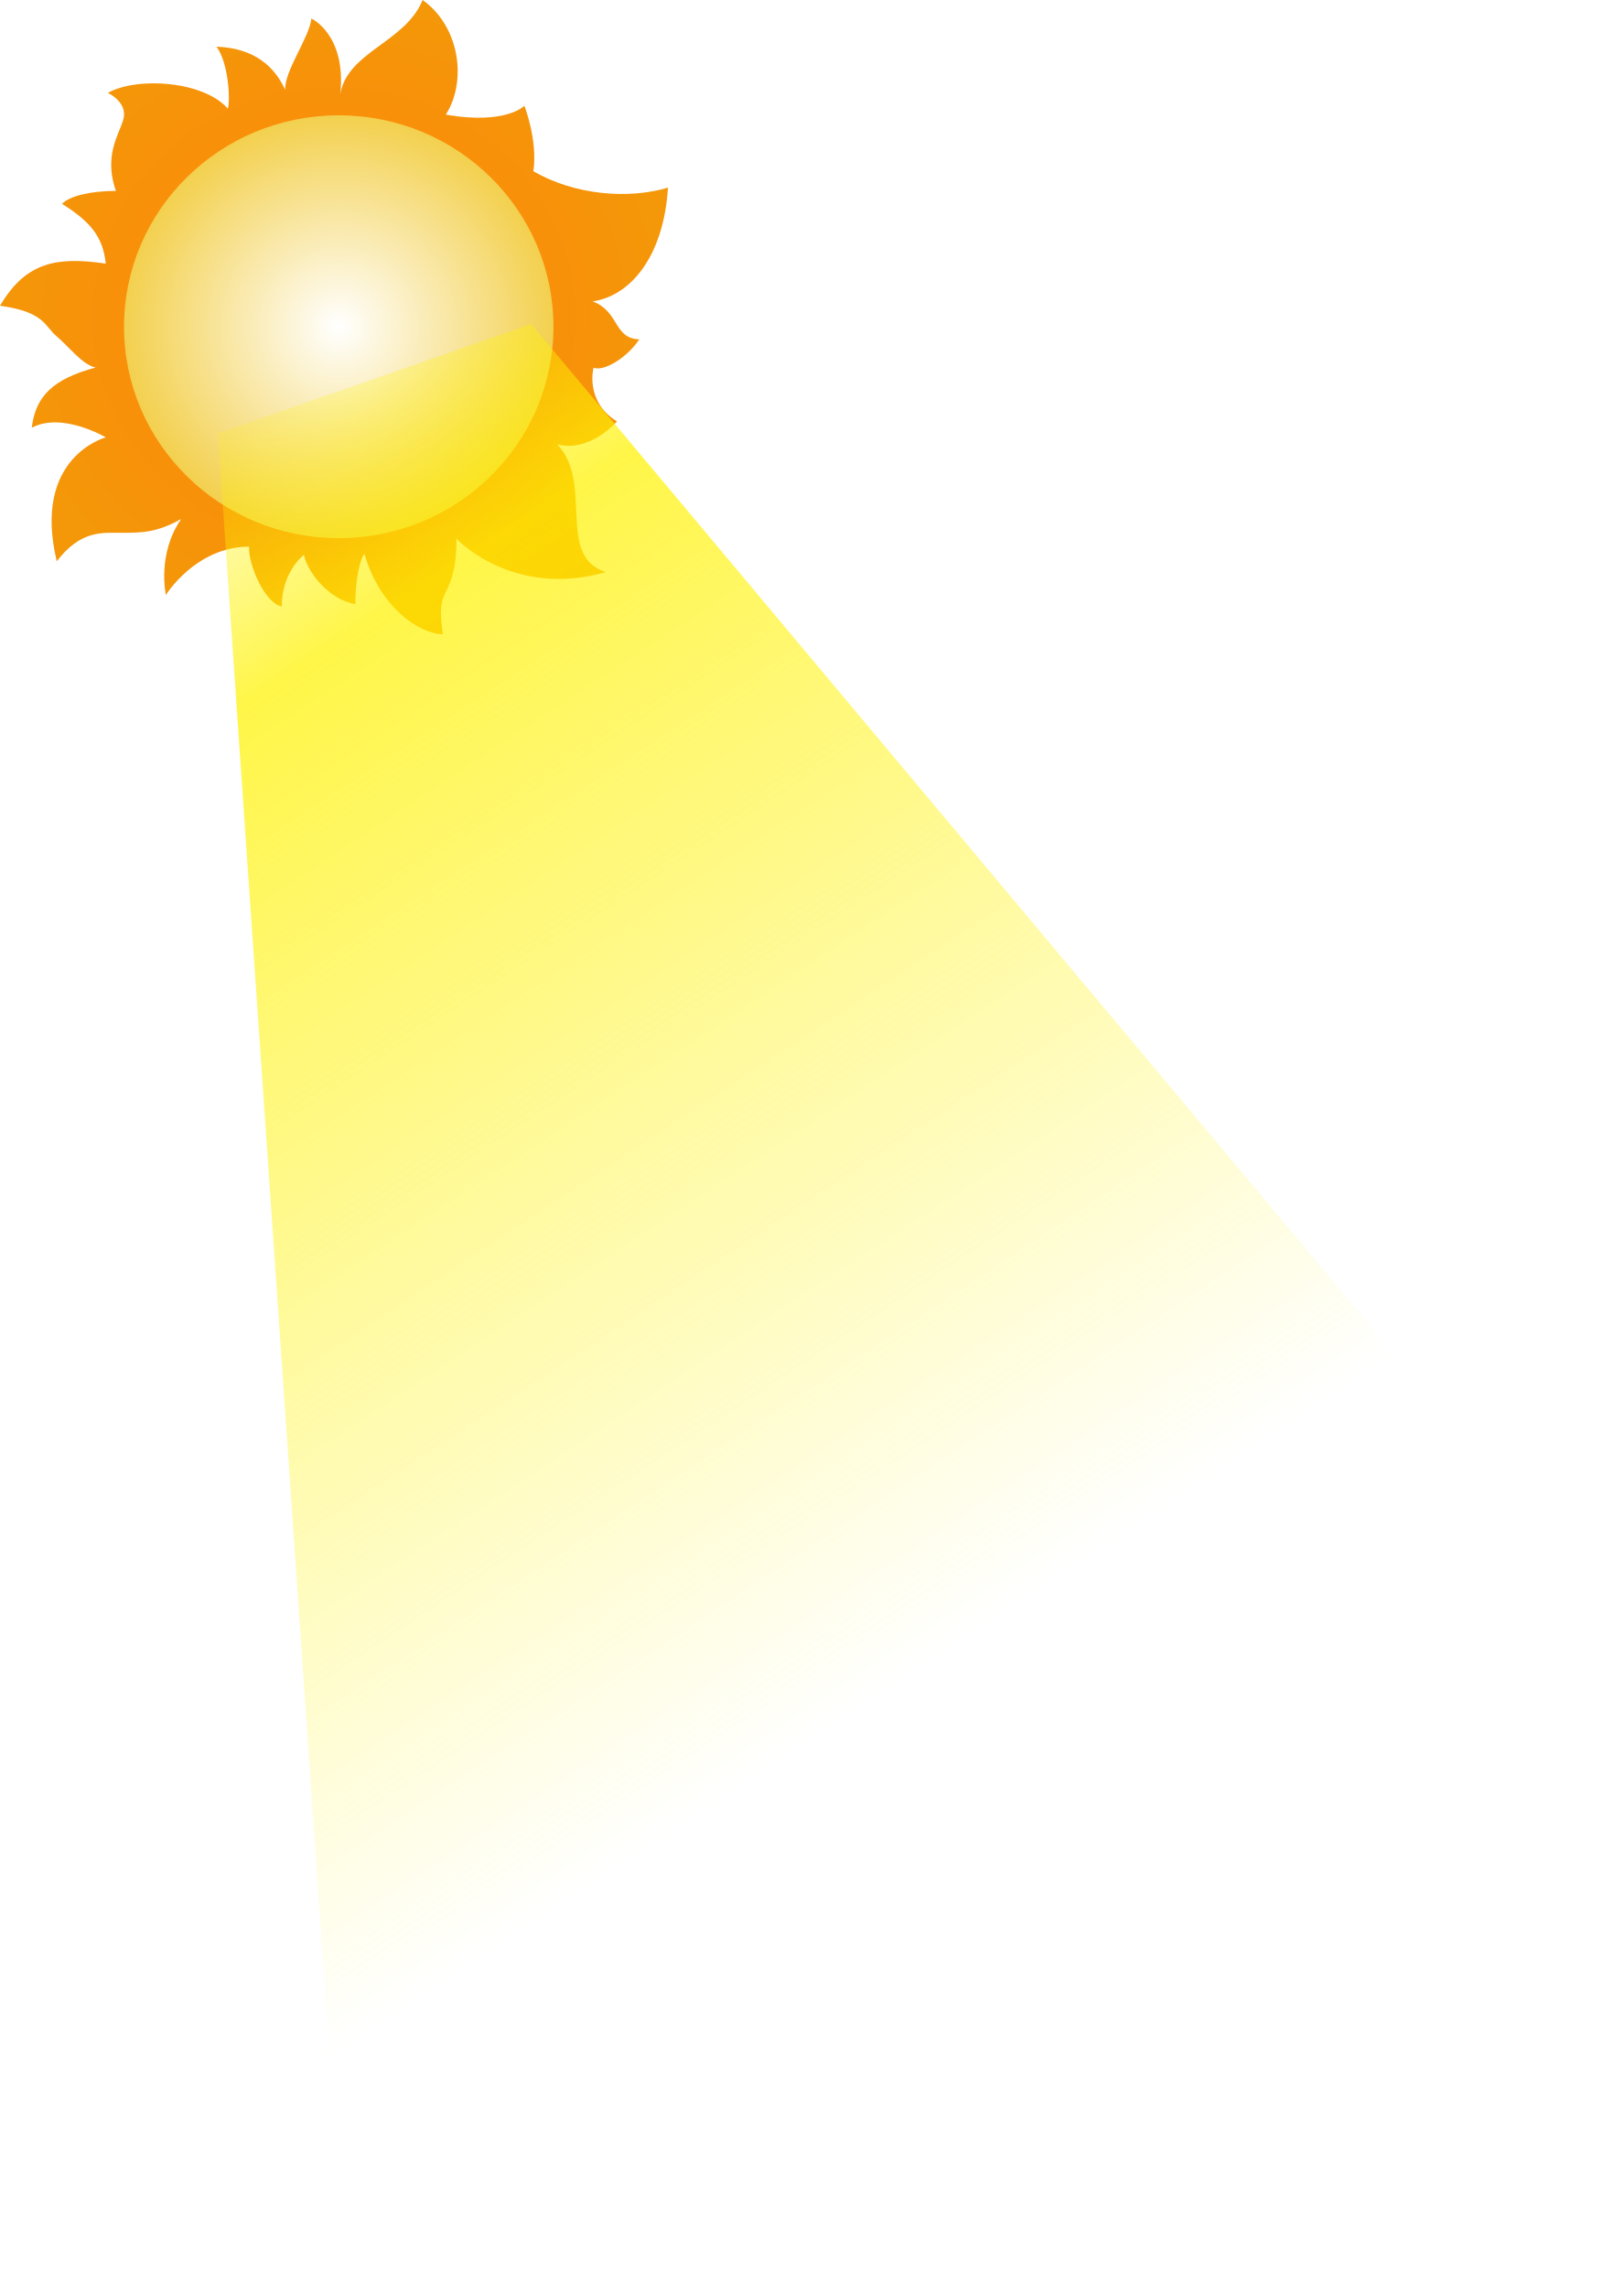
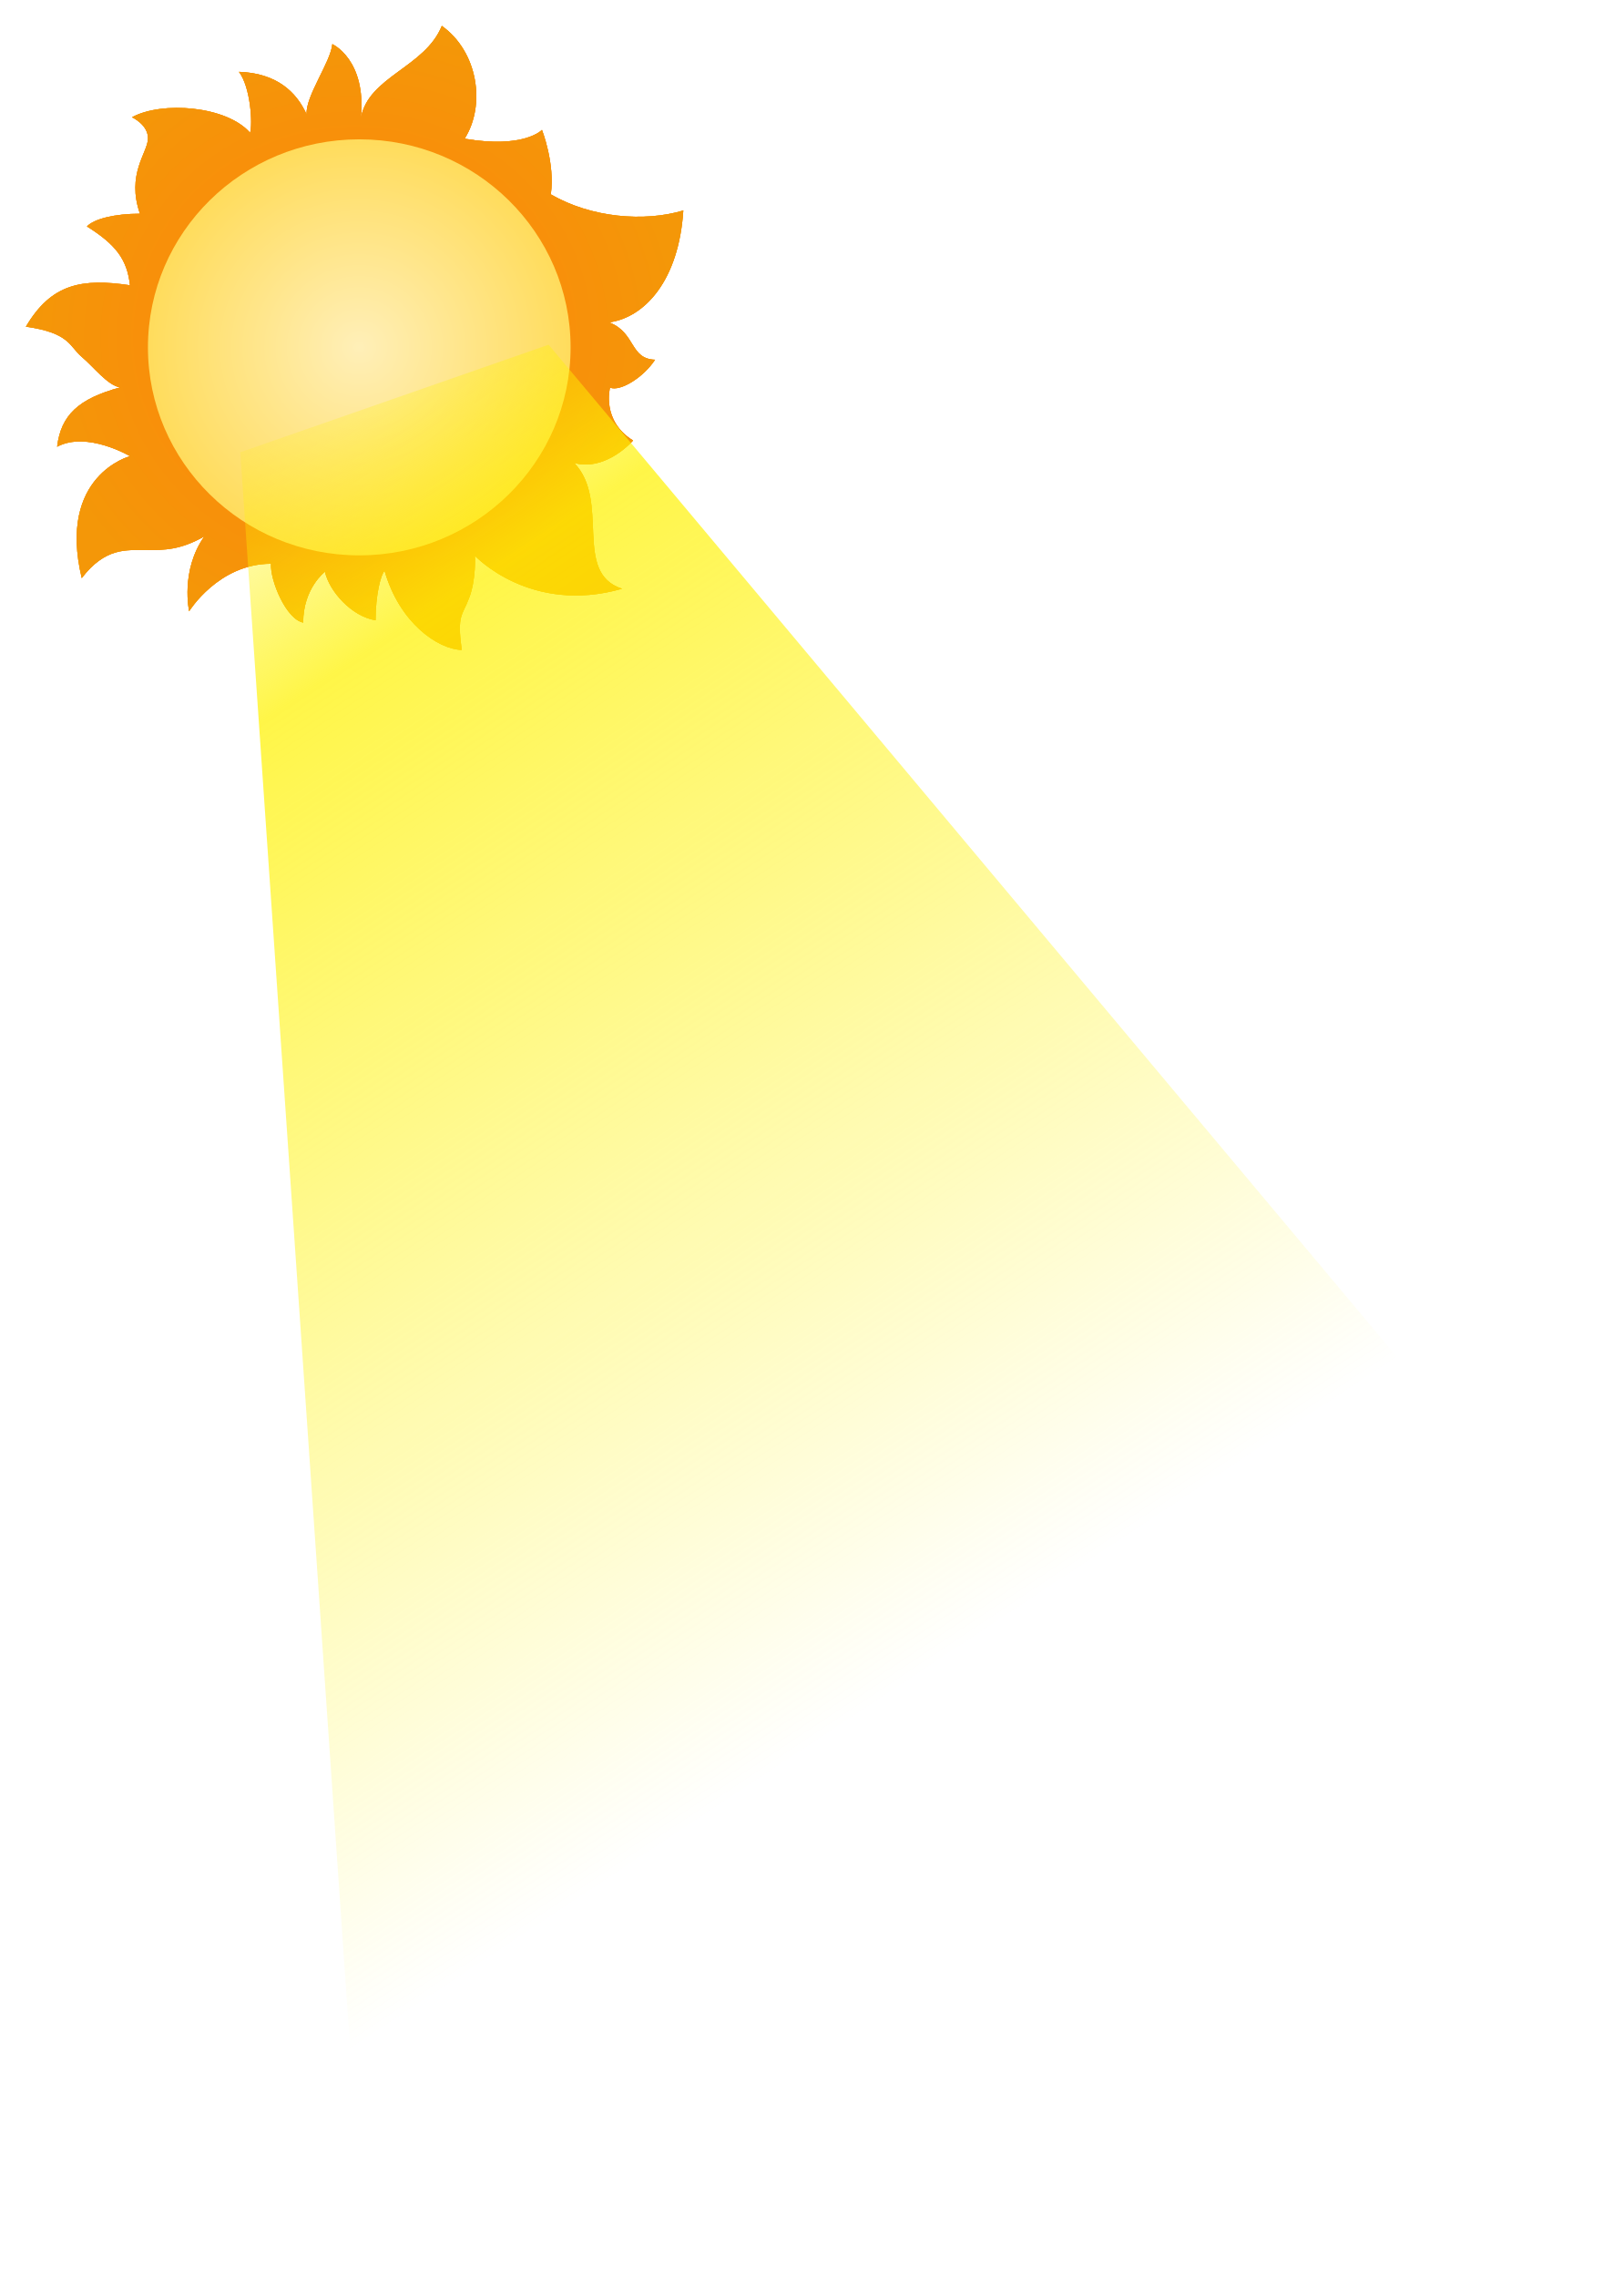
- <svg xmlns="http://www.w3.org/2000/svg" width="247" height="348" viewBox="0 0 247 348" fill="none">
-   <path d="M16.387 14.12C16.387 14.12 18.95 15.281 18.874 17.467C18.798 19.653 15.51 22.925 17.631 29.036C13.755 29.036 10.536 29.834 9.437 31.002C13.824 33.766 15.655 36.027 16.09 40.097C8.705 39.004 3.945 39.808 0 46.504C6.805 47.452 6.729 49.563 8.629 51.164C10.529 52.766 12.58 55.529 14.556 55.894C8.118 57.64 5.416 60.19 4.829 65.064C9.437 62.589 16.097 66.521 16.097 66.521C16.097 66.521 4.829 69.47 8.636 85.37C12.29 80.599 15.586 81.039 18.508 81.039C21.43 81.039 23.848 81.039 27.579 78.929C23.848 84.243 25.237 90.498 25.237 90.498C25.237 90.498 29.769 83.15 37.893 83.15C37.748 85.769 40.235 91.736 42.867 92.244C42.867 86.93 46.232 84.387 46.232 84.387C46.888 87.37 50.329 91.302 54.059 91.887C54.059 87.955 54.861 84.827 55.448 84.243C57.79 92.395 63.786 96.396 67.372 96.472C66.64 90.938 67.448 91.302 68.54 88.395C69.631 85.487 69.417 81.919 69.417 81.919C69.417 81.919 77.977 91.089 92.167 87.013C84.484 84.538 90.412 73.478 84.781 67.58C89.756 68.893 93.866 64.095 93.866 64.095C88.927 61.056 90.301 55.928 90.301 55.928C91.932 56.567 95.504 54.306 97.265 51.611C93.314 51.48 94.302 47.418 90.17 45.837C95.718 45.067 100.947 39.293 101.631 28.535C95.6 30.349 87.407 29.669 81.148 26.046C81.832 21.289 79.78 16.079 79.78 16.079C79.78 16.079 77.051 19.021 67.828 17.44C71.13 12.229 69.88 3.966 64.298 0C61.679 6.455 52.919 7.816 51.779 14.271C52.691 5.211 47.372 2.818 47.372 2.818C47.123 5.596 43.234 10.813 43.392 13.666C41.797 10.16 38.722 7.3 32.94 7.101C34.743 9.507 35.075 15.178 34.66 16.526C31.054 12.367 21.016 11.583 16.387 14.133V14.12Z" fill="url(#paint0_radial_489_53577)" />
-   <path d="M51.538 81.854C69.579 81.854 84.205 67.456 84.205 49.696C84.205 31.936 69.579 17.539 51.538 17.539C33.496 17.539 18.87 31.936 18.87 49.696C18.87 67.456 33.496 81.854 51.538 81.854Z" fill="url(#paint1_radial_489_53577)" />
-   <path d="M51.142 327.443L33.142 65.916L80.807 49.289L227.128 223.876L51.142 327.443Z" fill="url(#paint2_linear_489_53577)" />
+ <svg xmlns="http://www.w3.org/2000/svg" width="251" height="352" viewBox="0 0 251 352" fill="none">
+   <g filter="url(#filter0_d_489_53577)">
+     <path d="M20.387 18.119C20.387 18.119 22.95 19.281 22.874 21.467C22.798 23.653 19.51 26.925 21.631 33.036C17.755 33.036 14.536 33.834 13.437 35.002C17.824 37.766 19.655 40.027 20.09 44.097C12.705 43.004 7.945 43.808 4 50.504C10.805 51.452 10.729 53.563 12.629 55.164C14.529 56.766 16.58 59.529 18.556 59.894C12.117 61.64 9.416 64.19 8.829 69.064C13.437 66.589 20.097 70.521 20.097 70.521C20.097 70.521 8.829 73.47 12.636 89.37C16.29 84.599 19.586 85.039 22.508 85.039C25.43 85.039 27.848 85.039 31.579 82.929C27.848 88.243 29.237 94.498 29.237 94.498C29.237 94.498 33.769 87.15 41.893 87.15C41.748 89.769 44.235 95.736 46.867 96.244C46.867 90.93 50.232 88.387 50.232 88.387C50.888 91.37 54.329 95.302 58.059 95.887C58.059 91.955 58.861 88.827 59.448 88.243C61.79 96.395 67.787 100.396 71.372 100.472C70.64 94.938 71.448 95.302 72.54 92.395C73.631 89.487 73.417 85.919 73.417 85.919C73.417 85.919 81.977 95.089 96.167 91.013C88.484 88.538 94.412 77.478 88.781 71.58C93.756 72.893 97.866 68.095 97.866 68.095C92.927 65.056 94.301 59.928 94.301 59.928C95.932 60.567 99.504 58.306 101.265 55.611C97.314 55.48 98.302 51.418 94.17 49.837C99.718 49.067 104.947 43.293 105.631 32.535C99.6 34.349 91.407 33.669 85.148 30.046C85.832 25.289 83.78 20.079 83.78 20.079C83.78 20.079 81.051 23.021 71.828 21.44C75.13 16.229 73.88 7.966 68.298 4C65.679 10.455 56.919 11.816 55.779 18.271C56.691 9.211 51.372 6.818 51.372 6.818C51.123 9.596 47.234 14.813 47.392 17.666C45.797 14.16 42.722 11.3 36.94 11.101C38.743 13.507 39.075 19.178 38.66 20.526C35.054 16.367 25.016 15.583 20.387 18.133V18.119Z" fill="url(#paint0_radial_489_53577)" />
+     <path d="M55.538 85.854C73.579 85.854 88.205 71.456 88.205 53.696C88.205 35.936 73.579 21.539 55.538 21.539C37.496 21.539 22.87 35.936 22.87 53.696C22.87 71.456 37.496 85.854 55.538 85.854Z" fill="url(#paint1_radial_489_53577)" />
+   </g>
+   <g filter="url(#filter1_d_489_53577)">
+     <path d="M20.387 18.119C20.387 18.119 22.95 19.281 22.874 21.467C22.798 23.653 19.51 26.925 21.631 33.036C17.755 33.036 14.536 33.834 13.437 35.002C17.824 37.766 19.655 40.027 20.09 44.097C12.705 43.004 7.945 43.808 4 50.504C10.805 51.452 10.729 53.563 12.629 55.164C14.529 56.766 16.58 59.529 18.556 59.894C12.117 61.64 9.416 64.19 8.829 69.064C13.437 66.589 20.097 70.521 20.097 70.521C20.097 70.521 8.829 73.47 12.636 89.37C16.29 84.599 19.586 85.039 22.508 85.039C25.43 85.039 27.848 85.039 31.579 82.929C27.848 88.243 29.237 94.498 29.237 94.498C29.237 94.498 33.769 87.15 41.893 87.15C41.748 89.769 44.235 95.736 46.867 96.244C46.867 90.93 50.232 88.387 50.232 88.387C50.888 91.37 54.329 95.302 58.059 95.887C58.059 91.955 58.861 88.827 59.448 88.243C61.79 96.395 67.787 100.396 71.372 100.472C70.64 94.938 71.448 95.302 72.54 92.395C73.631 89.487 73.417 85.919 73.417 85.919C73.417 85.919 81.977 95.089 96.167 91.013C88.484 88.538 94.412 77.478 88.781 71.58C93.756 72.893 97.866 68.095 97.866 68.095C92.927 65.056 94.301 59.928 94.301 59.928C95.932 60.567 99.504 58.306 101.265 55.611C97.314 55.48 98.302 51.418 94.17 49.837C99.718 49.067 104.947 43.293 105.631 32.535C99.6 34.349 91.407 33.669 85.148 30.046C85.832 25.289 83.78 20.079 83.78 20.079C83.78 20.079 81.051 23.021 71.828 21.44C75.13 16.229 73.88 7.966 68.298 4C65.679 10.455 56.919 11.816 55.779 18.271C56.691 9.211 51.372 6.818 51.372 6.818C51.123 9.596 47.234 14.813 47.392 17.666C45.797 14.16 42.722 11.3 36.94 11.101C38.743 13.507 39.075 19.178 38.66 20.526C35.054 16.367 25.016 15.583 20.387 18.133V18.119Z" fill="url(#paint2_radial_489_53577)" />
+     <path d="M55.538 85.854C73.579 85.854 88.205 71.456 88.205 53.696C88.205 35.936 73.579 21.539 55.538 21.539C37.496 21.539 22.87 35.936 22.87 53.696C22.87 71.456 37.496 85.854 55.538 85.854Z" fill="url(#paint3_radial_489_53577)" />
+   </g>
+   <g filter="url(#filter2_d_489_53577)">
+     <path d="M20.387 18.119C20.387 18.119 22.95 19.281 22.874 21.467C22.798 23.653 19.51 26.925 21.631 33.036C17.755 33.036 14.536 33.834 13.437 35.002C17.824 37.766 19.655 40.027 20.09 44.097C12.705 43.004 7.945 43.808 4 50.504C10.805 51.452 10.729 53.563 12.629 55.164C14.529 56.766 16.58 59.529 18.556 59.894C12.117 61.64 9.416 64.19 8.829 69.064C13.437 66.589 20.097 70.521 20.097 70.521C20.097 70.521 8.829 73.47 12.636 89.37C16.29 84.599 19.586 85.039 22.508 85.039C25.43 85.039 27.848 85.039 31.579 82.929C27.848 88.243 29.237 94.498 29.237 94.498C29.237 94.498 33.769 87.15 41.893 87.15C41.748 89.769 44.235 95.736 46.867 96.244C46.867 90.93 50.232 88.387 50.232 88.387C50.888 91.37 54.329 95.302 58.059 95.887C58.059 91.955 58.861 88.827 59.448 88.243C61.79 96.395 67.787 100.396 71.372 100.472C70.64 94.938 71.448 95.302 72.54 92.395C73.631 89.487 73.417 85.919 73.417 85.919C73.417 85.919 81.977 95.089 96.167 91.013C88.484 88.538 94.412 77.478 88.781 71.58C93.756 72.893 97.866 68.095 97.866 68.095C92.927 65.056 94.301 59.928 94.301 59.928C95.932 60.567 99.504 58.306 101.265 55.611C97.314 55.48 98.302 51.418 94.17 49.837C99.718 49.067 104.947 43.293 105.631 32.535C99.6 34.349 91.407 33.669 85.148 30.046C85.832 25.289 83.78 20.079 83.78 20.079C83.78 20.079 81.051 23.021 71.828 21.44C75.13 16.229 73.88 7.966 68.298 4C65.679 10.455 56.919 11.816 55.779 18.271C56.691 9.211 51.372 6.818 51.372 6.818C51.123 9.596 47.234 14.813 47.392 17.666C45.797 14.16 42.722 11.3 36.94 11.101C38.743 13.507 39.075 19.178 38.66 20.526C35.054 16.367 25.016 15.583 20.387 18.133V18.119Z" fill="url(#paint4_radial_489_53577)" />
+     <path d="M55.538 85.854C73.579 85.854 88.205 71.456 88.205 53.696C88.205 35.936 73.579 21.539 55.538 21.539C37.496 21.539 22.87 35.936 22.87 53.696C22.87 71.456 37.496 85.854 55.538 85.854Z" fill="url(#paint5_radial_489_53577)" />
+   </g>
+   <path d="M55.142 331.443L37.142 69.916L84.807 53.289L231.128 227.876L55.142 331.443Z" fill="url(#paint6_linear_489_53577)" />
  <defs>
-     <radialGradient id="paint0_radial_489_53577" cx="0" cy="0" r="1" gradientUnits="userSpaceOnUse" gradientTransform="translate(50.8157 48.2359) rotate(90) scale(48.2359 50.8157)">
+     <filter id="filter0_d_489_53577" x="0" y="0" width="109.631" height="104.472" filterUnits="userSpaceOnUse" color-interpolation-filters="sRGB">
+       <feFlood flood-opacity="0" result="BackgroundImageFix" />
+       <feColorMatrix in="SourceAlpha" type="matrix" values="0 0 0 0 0 0 0 0 0 0 0 0 0 0 0 0 0 0 127 0" result="hardAlpha" />
+       <feOffset />
+       <feGaussianBlur stdDeviation="2" />
+       <feComposite in2="hardAlpha" operator="out" />
+       <feColorMatrix type="matrix" values="0 0 0 0 1 0 0 0 0 1 0 0 0 0 1 0 0 0 1 0" />
+       <feBlend mode="normal" in2="BackgroundImageFix" result="effect1_dropShadow_489_53577" />
+       <feBlend mode="normal" in="SourceGraphic" in2="effect1_dropShadow_489_53577" result="shape" />
+     </filter>
+     <filter id="filter1_d_489_53577" x="0" y="0" width="109.631" height="104.472" filterUnits="userSpaceOnUse" color-interpolation-filters="sRGB">
+       <feFlood flood-opacity="0" result="BackgroundImageFix" />
+       <feColorMatrix in="SourceAlpha" type="matrix" values="0 0 0 0 0 0 0 0 0 0 0 0 0 0 0 0 0 0 127 0" result="hardAlpha" />
+       <feOffset />
+       <feGaussianBlur stdDeviation="2" />
+       <feComposite in2="hardAlpha" operator="out" />
+       <feColorMatrix type="matrix" values="0 0 0 0 1 0 0 0 0 1 0 0 0 0 1 0 0 0 1 0" />
+       <feBlend mode="normal" in2="BackgroundImageFix" result="effect1_dropShadow_489_53577" />
+       <feBlend mode="normal" in="SourceGraphic" in2="effect1_dropShadow_489_53577" result="shape" />
+     </filter>
+     <filter id="filter2_d_489_53577" x="0" y="0" width="109.631" height="104.472" filterUnits="userSpaceOnUse" color-interpolation-filters="sRGB">
+       <feFlood flood-opacity="0" result="BackgroundImageFix" />
+       <feColorMatrix in="SourceAlpha" type="matrix" values="0 0 0 0 0 0 0 0 0 0 0 0 0 0 0 0 0 0 127 0" result="hardAlpha" />
+       <feOffset />
+       <feGaussianBlur stdDeviation="2" />
+       <feComposite in2="hardAlpha" operator="out" />
+       <feColorMatrix type="matrix" values="0 0 0 0 1 0 0 0 0 1 0 0 0 0 1 0 0 0 1 0" />
+       <feBlend mode="normal" in2="BackgroundImageFix" result="effect1_dropShadow_489_53577" />
+       <feBlend mode="normal" in="SourceGraphic" in2="effect1_dropShadow_489_53577" result="shape" />
+     </filter>
+     <radialGradient id="paint0_radial_489_53577" cx="0" cy="0" r="1" gradientUnits="userSpaceOnUse" gradientTransform="translate(54.8157 52.2359) rotate(90) scale(48.2359 50.8157)">
      <stop stop-color="#FF830E" />
      <stop offset="1" stop-color="#F49708" />
    </radialGradient>
-     <radialGradient id="paint1_radial_489_53577" cx="0" cy="0" r="1" gradientUnits="userSpaceOnUse" gradientTransform="translate(51.5377 49.6963) rotate(90) scale(32.1573 32.6672)">
-       <stop stop-color="white" />
-       <stop offset="1" stop-color="#F3D04E" />
+     <radialGradient id="paint1_radial_489_53577" cx="0" cy="0" r="1" gradientUnits="userSpaceOnUse" gradientTransform="translate(55.5377 53.6963) rotate(90) scale(32.1573 32.6672)">
+       <stop stop-color="#FFEFB8" />
+       <stop offset="1" stop-color="#FFDC5C" />
    </radialGradient>
-     <linearGradient id="paint2_linear_489_53577" x1="66.192" y1="28.766" x2="192.136" y2="219.336" gradientUnits="userSpaceOnUse">
+     <radialGradient id="paint2_radial_489_53577" cx="0" cy="0" r="1" gradientUnits="userSpaceOnUse" gradientTransform="translate(54.8157 52.2359) rotate(90) scale(48.2359 50.8157)">
+       <stop stop-color="#FF830E" />
+       <stop offset="1" stop-color="#F49708" />
+     </radialGradient>
+     <radialGradient id="paint3_radial_489_53577" cx="0" cy="0" r="1" gradientUnits="userSpaceOnUse" gradientTransform="translate(55.5377 53.6963) rotate(90) scale(32.1573 32.6672)">
+       <stop stop-color="#FFEFB8" />
+       <stop offset="1" stop-color="#FFDC5C" />
+     </radialGradient>
+     <radialGradient id="paint4_radial_489_53577" cx="0" cy="0" r="1" gradientUnits="userSpaceOnUse" gradientTransform="translate(54.8157 52.2359) rotate(90) scale(48.2359 50.8157)">
+       <stop stop-color="#FF830E" />
+       <stop offset="1" stop-color="#F49708" />
+     </radialGradient>
+     <radialGradient id="paint5_radial_489_53577" cx="0" cy="0" r="1" gradientUnits="userSpaceOnUse" gradientTransform="translate(55.5377 53.6963) rotate(90) scale(32.1573 32.6672)">
+       <stop stop-color="#FFEFB8" />
+       <stop offset="1" stop-color="#FFDC5C" />
+     </radialGradient>
+     <linearGradient id="paint6_linear_489_53577" x1="70.192" y1="32.766" x2="196.136" y2="223.336" gradientUnits="userSpaceOnUse">
      <stop offset="0.01" stop-color="#FFF204" stop-opacity="0" />
      <stop offset="0.216" stop-color="#FFF204" stop-opacity="0.73" />
      <stop offset="1" stop-color="#FFF200" stop-opacity="0" />
    </linearGradient>
  </defs>
</svg>
